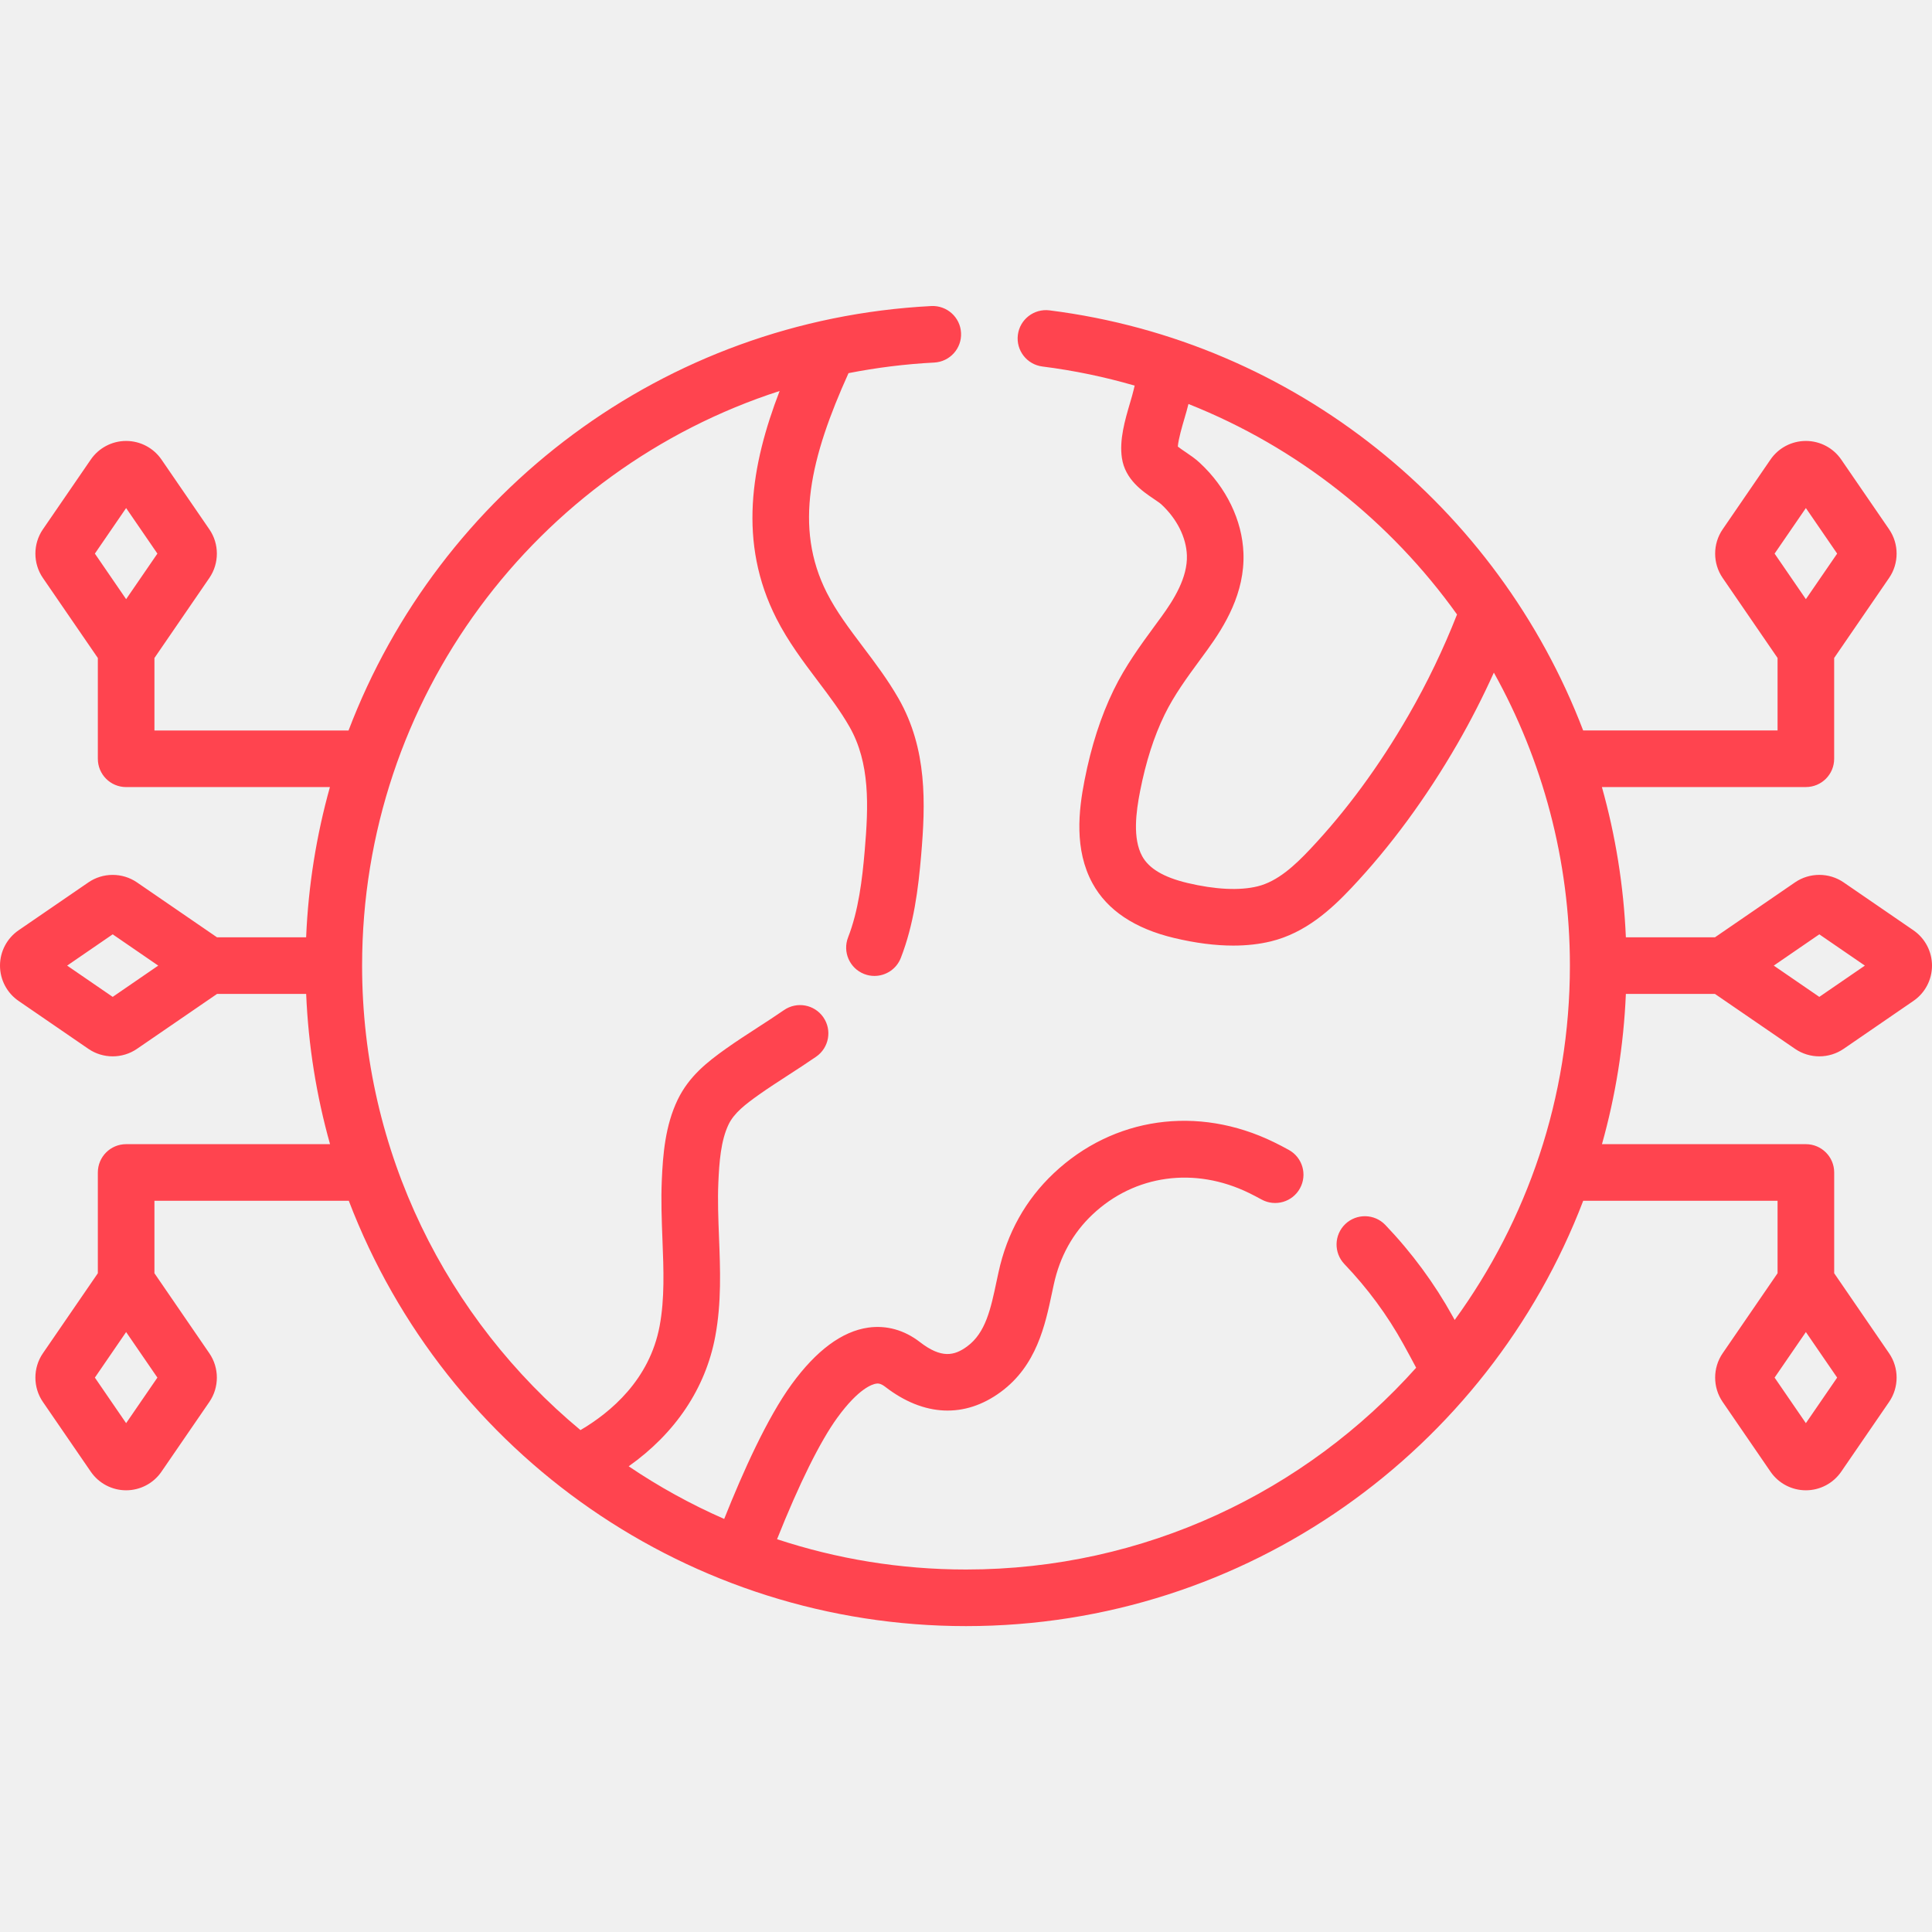
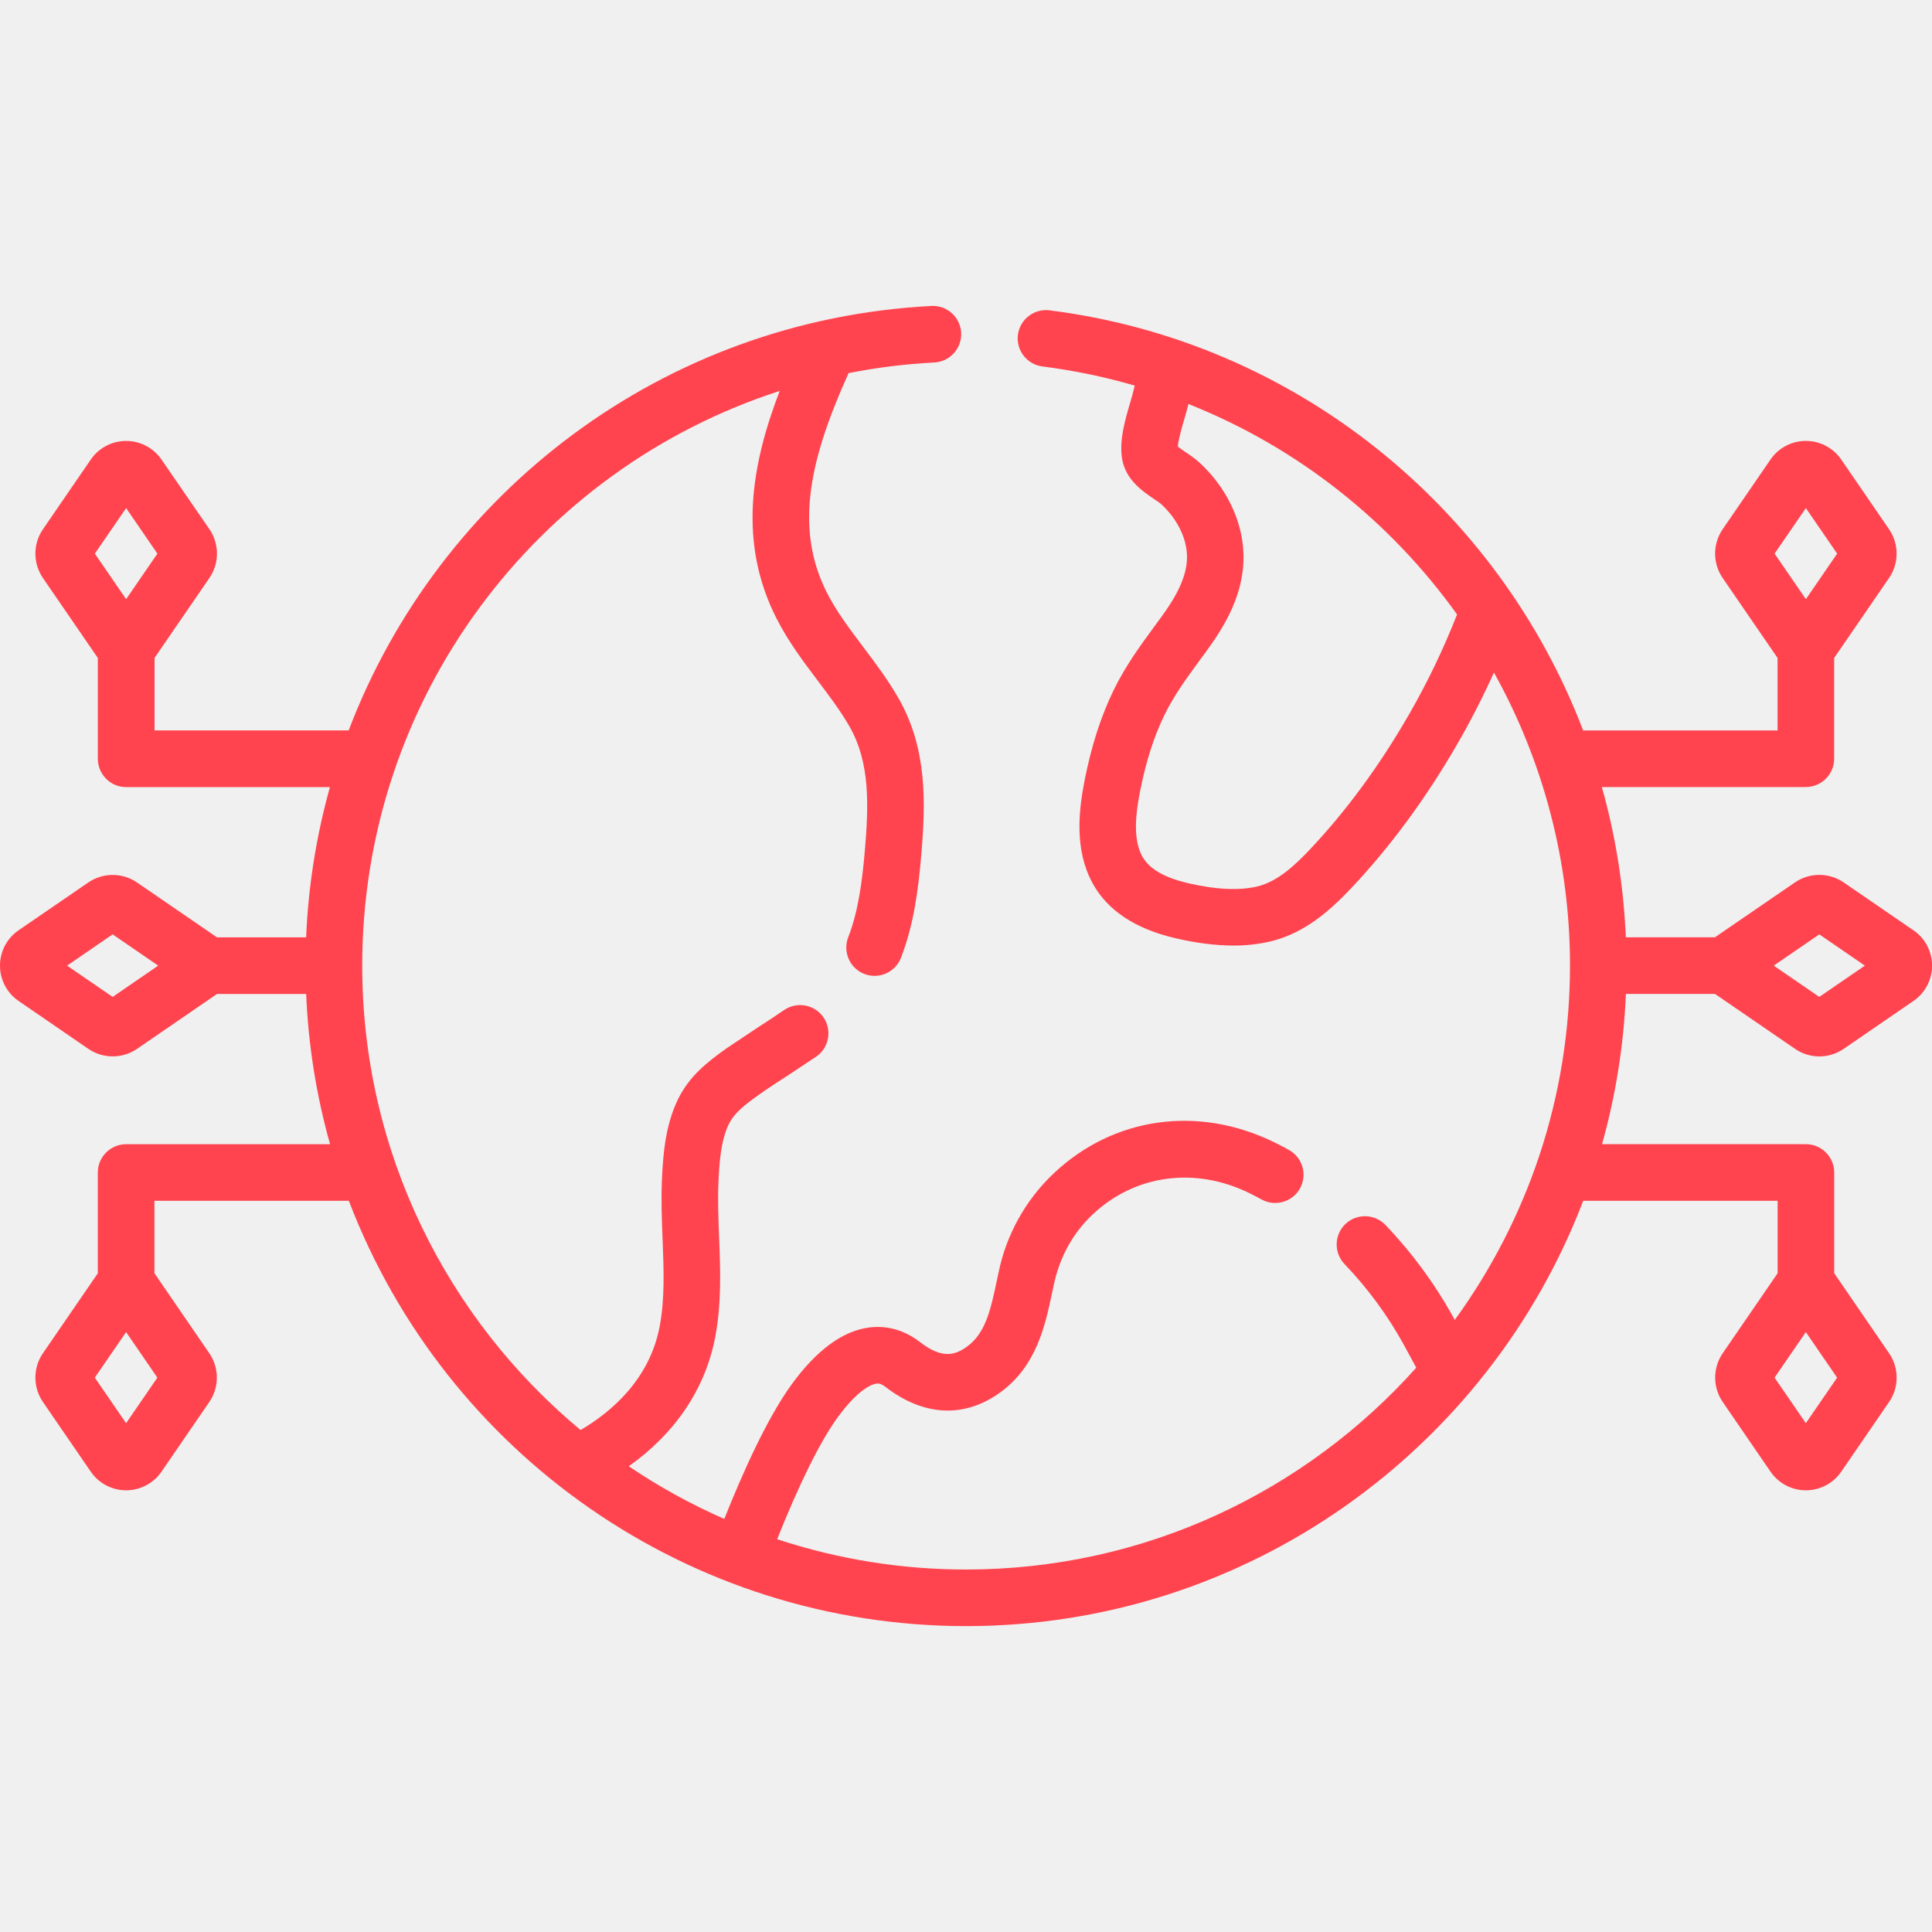
- <svg xmlns="http://www.w3.org/2000/svg" width="64" height="64" viewBox="0 0 64 64" fill="none">
-   <g clip-path="url(#clip0)">
-     <path d="M63.383 30.816L61.071 29.229C60.59 28.899 59.944 28.899 59.463 29.229L56.811 31.049H53.859C53.786 29.337 53.514 27.669 53.065 26.072H59.822C60.34 26.072 60.759 25.653 60.759 25.135V21.796L62.58 19.143C62.91 18.663 62.91 18.016 62.58 17.536C62.58 17.535 62.58 17.535 62.58 17.535L60.993 15.223C60.728 14.837 60.29 14.607 59.822 14.607C59.353 14.607 58.915 14.837 58.65 15.223L57.064 17.536C56.734 18.017 56.734 18.663 57.064 19.143L58.884 21.796V24.197H52.444C49.622 16.815 42.919 11.309 34.766 10.281C34.252 10.217 33.783 10.58 33.718 11.094C33.653 11.607 34.017 12.076 34.531 12.141C35.579 12.273 36.599 12.487 37.587 12.774C37.577 12.817 37.566 12.86 37.556 12.904C37.529 13.023 37.483 13.18 37.434 13.346C37.265 13.921 37.074 14.573 37.165 15.175C37.272 15.885 37.845 16.273 38.224 16.529C38.318 16.593 38.424 16.665 38.469 16.706C38.986 17.185 39.295 17.8 39.317 18.393C39.345 19.133 38.882 19.869 38.475 20.428C38.405 20.525 38.334 20.621 38.264 20.716C37.78 21.376 37.28 22.058 36.891 22.858C36.466 23.732 36.15 24.71 35.927 25.847C35.73 26.85 35.582 28.145 36.19 29.26C36.676 30.151 37.587 30.761 38.899 31.073C39.601 31.24 40.255 31.324 40.853 31.324C41.3 31.324 41.717 31.277 42.1 31.184C43.241 30.906 44.089 30.133 44.767 29.414C46.06 28.043 47.242 26.436 48.281 24.636C48.721 23.873 49.123 23.085 49.486 22.281C51.094 25.17 52.005 28.486 52.005 31.987C52.005 36.37 50.587 40.426 48.188 43.726C48.167 43.687 48.146 43.649 48.125 43.611C47.52 42.518 46.769 41.497 45.891 40.578C45.533 40.204 44.94 40.191 44.565 40.548C44.191 40.906 44.177 41.499 44.535 41.874C45.302 42.676 45.958 43.566 46.485 44.519C46.618 44.76 46.764 45.028 46.912 45.308C43.246 49.407 37.92 51.992 32 51.992C29.815 51.992 27.711 51.639 25.741 50.988C26.47 49.157 27.169 47.745 27.738 46.962C28.448 45.986 28.902 45.853 29.024 45.835C29.073 45.828 29.164 45.816 29.323 45.939C30.599 46.926 31.958 46.988 33.149 46.112C34.339 45.239 34.622 43.898 34.85 42.821C34.869 42.729 34.889 42.637 34.909 42.546C35.109 41.625 35.54 40.847 36.19 40.233C37.587 38.914 39.574 38.64 41.375 39.519C41.508 39.584 41.644 39.655 41.79 39.735C42.244 39.984 42.814 39.819 43.063 39.365C43.313 38.911 43.147 38.341 42.693 38.092C42.52 37.996 42.357 37.912 42.197 37.834C39.676 36.604 36.881 37.001 34.902 38.87C33.973 39.748 33.358 40.851 33.077 42.147C33.056 42.242 33.036 42.338 33.015 42.434C32.821 43.355 32.652 44.151 32.039 44.601C31.614 44.914 31.184 45.009 30.471 44.456C29.956 44.058 29.364 43.893 28.759 43.979C27.893 44.103 27.039 44.736 26.222 45.86C25.416 46.967 24.61 48.76 23.99 50.317C22.879 49.83 21.82 49.245 20.826 48.573C22.369 47.48 23.373 45.992 23.694 44.27C23.903 43.152 23.86 42.048 23.818 40.98C23.794 40.354 23.771 39.764 23.796 39.18C23.826 38.496 23.877 37.784 24.137 37.245C24.322 36.865 24.69 36.583 25.152 36.255C25.45 36.044 25.771 35.837 26.111 35.616C26.414 35.42 26.727 35.217 27.036 35.004C27.462 34.709 27.569 34.125 27.274 33.699C26.98 33.273 26.396 33.167 25.97 33.461C25.684 33.659 25.383 33.854 25.092 34.042C24.75 34.264 24.397 34.492 24.067 34.726C23.43 35.178 22.827 35.649 22.449 36.429C22.034 37.289 21.959 38.258 21.923 39.098C21.894 39.759 21.92 40.417 21.944 41.053C21.984 42.062 22.021 43.015 21.851 43.926C21.518 45.706 20.228 46.787 19.229 47.374C14.812 43.702 11.996 38.169 11.995 31.99C11.995 31.989 11.995 31.988 11.995 31.988C11.995 31.987 11.995 31.986 11.995 31.986C11.996 23.12 17.764 15.557 25.826 12.952C24.879 15.412 24.44 17.973 25.72 20.49C26.109 21.255 26.607 21.915 27.088 22.554C27.476 23.067 27.841 23.552 28.137 24.069C28.828 25.276 28.771 26.701 28.645 28.176C28.562 29.148 28.438 30.168 28.094 31.051C27.906 31.534 28.145 32.077 28.627 32.265C28.739 32.309 28.854 32.329 28.967 32.329C29.343 32.329 29.697 32.102 29.841 31.732C30.271 30.628 30.419 29.447 30.514 28.336C30.66 26.624 30.723 24.813 29.765 23.138C29.41 22.518 28.991 21.962 28.585 21.425C28.133 20.825 27.705 20.258 27.392 19.641C26.283 17.461 26.853 15.139 28.108 12.361C29.032 12.18 29.981 12.06 30.948 12.01C31.465 11.983 31.863 11.543 31.836 11.026C31.809 10.508 31.367 10.113 30.851 10.138C21.961 10.598 14.543 16.32 11.546 24.198H5.116V21.797L6.936 19.144C7.266 18.663 7.267 18.017 6.936 17.536L5.35 15.224C5.085 14.838 4.647 14.607 4.178 14.607C3.71 14.607 3.272 14.838 3.007 15.224L1.42 17.536C1.42 17.536 1.42 17.536 1.42 17.536C1.09 18.017 1.09 18.663 1.42 19.144L3.241 21.797V25.135C3.241 25.653 3.66 26.073 4.178 26.073H10.929C10.483 27.667 10.213 29.334 10.141 31.05H7.189L4.537 29.23C4.056 28.9 3.41 28.899 2.929 29.23L0.617 30.816C0.231 31.081 0 31.519 0 31.987C0 32.456 0.231 32.894 0.617 33.158L2.929 34.745C2.929 34.745 2.929 34.745 2.929 34.745C3.169 34.91 3.451 34.993 3.733 34.993C4.014 34.993 4.296 34.91 4.537 34.745L7.19 32.925H10.142C10.214 34.642 10.485 36.309 10.933 37.902H4.178C3.66 37.902 3.241 38.322 3.241 38.84V42.178L1.42 44.831C1.09 45.312 1.09 45.958 1.42 46.439C1.42 46.439 1.42 46.439 1.42 46.439L3.007 48.751C3.272 49.137 3.71 49.368 4.178 49.368C4.646 49.368 5.085 49.137 5.349 48.751L6.936 46.439C7.266 45.958 7.266 45.312 6.936 44.831L5.116 42.178V39.777H11.554C14.777 48.208 22.875 53.867 32 53.867C41.301 53.867 49.292 48.027 52.446 39.777H58.884V42.178L57.064 44.831C56.734 45.312 56.734 45.958 57.064 46.439L58.65 48.751C58.915 49.137 59.353 49.368 59.822 49.368C60.29 49.368 60.728 49.137 60.993 48.751L62.58 46.439C62.58 46.439 62.58 46.439 62.58 46.439C62.91 45.958 62.91 45.312 62.58 44.831L60.76 42.178V38.839C60.76 38.322 60.34 37.902 59.822 37.902H53.067C53.515 36.308 53.786 34.642 53.859 32.925H56.81L59.464 34.745C59.704 34.91 59.986 34.993 60.267 34.993C60.549 34.993 60.831 34.91 61.071 34.745C61.071 34.745 61.071 34.745 61.072 34.745L63.383 33.158C63.77 32.894 64 32.456 64 31.987C64 31.519 63.769 31.081 63.383 30.816ZM58.786 18.339L59.822 16.83L60.858 18.339L59.822 19.848L58.786 18.339ZM46.656 23.699C45.691 25.372 44.596 26.862 43.403 28.127C42.889 28.673 42.321 29.2 41.656 29.362C41.059 29.508 40.255 29.468 39.333 29.249C38.55 29.062 38.06 28.772 37.836 28.362C37.516 27.774 37.631 26.902 37.767 26.208C37.959 25.232 38.224 24.404 38.577 23.678C38.892 23.03 39.321 22.445 39.776 21.826C39.847 21.728 39.919 21.63 39.991 21.532C40.575 20.729 41.24 19.638 41.191 18.324C41.151 17.236 40.623 16.145 39.742 15.33C39.593 15.191 39.431 15.082 39.275 14.976C39.2 14.926 39.089 14.851 39.017 14.793C39.034 14.554 39.16 14.123 39.233 13.875C39.284 13.702 39.331 13.54 39.369 13.383C42.978 14.814 46.053 17.262 48.266 20.355C47.815 21.503 47.275 22.627 46.656 23.699ZM3.143 18.339L4.178 16.83L5.214 18.339L4.178 19.848L3.143 18.339ZM3.733 33.023L2.224 31.987L3.733 30.951L5.242 31.987L3.733 33.023ZM5.214 45.635L4.178 47.144L3.143 45.635L4.178 44.126L5.214 45.635ZM60.858 45.635L59.822 47.144L58.786 45.635L59.822 44.126L60.858 45.635ZM60.267 33.023L58.758 31.987L60.267 30.951L61.776 31.987L60.267 33.023Z" fill="#FF444F" />
+ <svg xmlns="http://www.w3.org/2000/svg" width="64" height="64" fill="none">
+   <g clip-path="url(#A)">
+     <path d="M63.383 30.816l-2.312-1.587a1.43 1.43 0 0 0-1.608 0l-2.653 1.82h-2.952c-.073-1.713-.345-3.38-.794-4.977h6.757a.94.94 0 0 0 .938-.937v-3.339l1.821-2.653a1.43 1.43 0 0 0 0-1.608l-1.587-2.312a1.42 1.42 0 0 0-2.343 0l-1.587 2.312a1.43 1.43 0 0 0 0 1.608l1.821 2.653v2.401h-6.44c-2.822-7.383-9.525-12.888-17.678-13.917a.94.94 0 0 0-1.047.813.94.94 0 0 0 .813 1.047c1.048.132 2.069.346 3.057.633l-.031.13c-.027.119-.073.276-.122.443-.169.575-.36 1.227-.269 1.828.107.711.68 1.098 1.06 1.355.094.063.2.135.244.176.518.479.827 1.094.849 1.687.028.74-.436 1.477-.842 2.035l-.211.288c-.484.659-.984 1.341-1.373 2.141-.425.874-.74 1.852-.964 2.989-.197 1.003-.345 2.298.263 3.413.486.891 1.397 1.501 2.709 1.813.703.167 1.356.251 1.954.251a5.27 5.27 0 0 0 1.247-.14c1.141-.278 1.988-1.051 2.667-1.77 1.293-1.371 2.475-2.978 3.513-4.778a26.77 26.77 0 0 0 1.206-2.355 19.92 19.92 0 0 1 2.519 9.706c0 4.382-1.418 8.439-3.817 11.739l-.063-.114a14.69 14.69 0 0 0-2.235-3.033.94.94 0 0 0-1.325-.03.94.94 0 0 0-.03 1.326 12.8 12.8 0 0 1 1.95 2.645l.427.789c-3.666 4.1-8.992 6.685-14.911 6.685a19.93 19.93 0 0 1-6.26-1.004c.73-1.831 1.428-3.243 1.998-4.026.71-.977 1.164-1.109 1.286-1.127.049-.007.139-.02.299.104 1.276.987 2.635 1.049 3.826.173s1.473-2.214 1.7-3.291l.059-.276c.2-.92.631-1.699 1.281-2.312 1.397-1.319 3.384-1.593 5.185-.714.133.065.269.136.415.216a.94.94 0 0 0 1.273-.37.94.94 0 0 0-.37-1.273 11.36 11.36 0 0 0-.496-.258c-2.521-1.23-5.316-.833-7.295 1.036a6.24 6.24 0 0 0-1.825 3.277l-.061.286c-.195.922-.363 1.718-.976 2.168-.425.312-.855.407-1.569-.145-.515-.398-1.106-.563-1.711-.477-.867.124-1.72.756-2.538 1.88-.805 1.108-1.612 2.9-2.232 4.457-1.111-.487-2.169-1.071-3.164-1.744 1.544-1.093 2.547-2.581 2.868-4.303.209-1.118.166-2.222.124-3.29-.024-.626-.047-1.216-.022-1.8.03-.684.081-1.396.341-1.935.184-.38.552-.662 1.015-.99.297-.211.619-.419.959-.639l.925-.613a.94.94 0 0 0 .238-1.304.94.94 0 0 0-1.304-.238c-.286.198-.587.393-.878.581l-1.024.684c-.637.452-1.241.922-1.618 1.703-.416.86-.49 1.829-.526 2.669-.029.661-.003 1.319.022 1.955.039 1.009.076 1.962-.094 2.873-.332 1.78-1.623 2.861-2.622 3.447-4.416-3.672-7.233-9.205-7.234-15.384.001-8.869 5.769-16.433 13.83-19.038-.947 2.461-1.385 5.021-.105 7.539.389.765.887 1.425 1.368 2.063.387.513.753.998 1.049 1.515.691 1.207.634 2.631.508 4.107-.083.971-.207 1.992-.551 2.875a.94.94 0 0 0 .533 1.214c.112.044.227.064.34.064a.94.94 0 0 0 .874-.597c.43-1.104.577-2.285.672-3.396.146-1.712.209-3.524-.749-5.198-.355-.62-.774-1.176-1.179-1.713-.453-.6-.88-1.167-1.194-1.784-1.108-2.18-.539-4.501.716-7.28a20.11 20.11 0 0 1 2.841-.351.94.94 0 0 0 .888-.985.94.94 0 0 0-.985-.888c-8.891.46-16.308 6.182-19.305 14.06h-6.43v-2.401l1.82-2.652a1.43 1.43 0 0 0 0-1.608L5.35 15.224a1.42 1.42 0 0 0-2.343 0L1.42 17.536a1.43 1.43 0 0 0 0 1.608l1.821 2.653v3.339a.94.94 0 0 0 .937.938h6.751a21.88 21.88 0 0 0-.788 4.977H7.189l-2.653-1.82a1.43 1.43 0 0 0-1.608 0L.617 30.816a1.42 1.42 0 0 0 0 2.343l2.312 1.587a1.42 1.42 0 0 0 .804.248 1.42 1.42 0 0 0 .804-.247l2.653-1.821h2.952a21.78 21.78 0 0 0 .791 4.977H4.178a.94.94 0 0 0-.938.938v3.339L1.42 44.831a1.43 1.43 0 0 0 0 1.608l1.587 2.312a1.42 1.42 0 0 0 2.343 0l1.586-2.312a1.43 1.43 0 0 0 0-1.608l-1.82-2.653v-2.401h6.439c3.223 8.431 11.32 14.09 20.446 14.09 9.301 0 17.292-5.841 20.446-14.09h6.439v2.401l-1.821 2.653a1.43 1.43 0 0 0 0 1.608l1.586 2.312a1.42 1.42 0 0 0 2.343 0l1.587-2.312a1.43 1.43 0 0 0 0-1.608l-1.82-2.653v-3.339a.94.94 0 0 0-.937-.937h-6.755c.448-1.593.719-3.26.791-4.977h2.952l2.653 1.821a1.42 1.42 0 0 0 1.608 0l2.312-1.587a1.42 1.42 0 0 0 0-2.343zm-4.597-12.476l1.036-1.509 1.036 1.509-1.036 1.509-1.036-1.509zm-12.13 5.36c-.965 1.673-2.06 3.163-3.253 4.428-.515.546-1.083 1.073-1.747 1.235-.597.146-1.401.107-2.323-.113-.783-.186-1.273-.476-1.497-.887-.321-.588-.206-1.46-.069-2.154.192-.976.456-1.804.81-2.53.315-.648.744-1.233 1.199-1.852l.215-.294c.584-.803 1.249-1.893 1.2-3.208-.04-1.088-.568-2.179-1.449-2.994-.149-.138-.311-.248-.467-.353-.075-.05-.186-.126-.257-.184.017-.239.143-.67.216-.918a11.01 11.01 0 0 0 .135-.492c3.61 1.431 6.685 3.879 8.898 6.971a24.93 24.93 0 0 1-1.61 3.345zm-43.514-5.36l1.036-1.509 1.036 1.509-1.036 1.509-1.036-1.509zm.59 14.684l-1.509-1.036 1.509-1.036 1.509 1.036-1.509 1.036zm1.481 12.612l-1.036 1.509-1.036-1.509 1.036-1.509 1.036 1.509zm55.644 0l-1.036 1.509-1.036-1.509 1.036-1.509 1.036 1.509zm-.59-12.612l-1.509-1.036 1.509-1.036 1.509 1.036-1.509 1.036z" fill="#ff444f" />
  </g>
  <defs>
-     <clipPath id="clip0">
-       <rect width="64" height="64" fill="white" />
+     <clipPath id="A">
+       <path fill="#fff" d="M0 0h64v64H0z" />
    </clipPath>
  </defs>
</svg>
